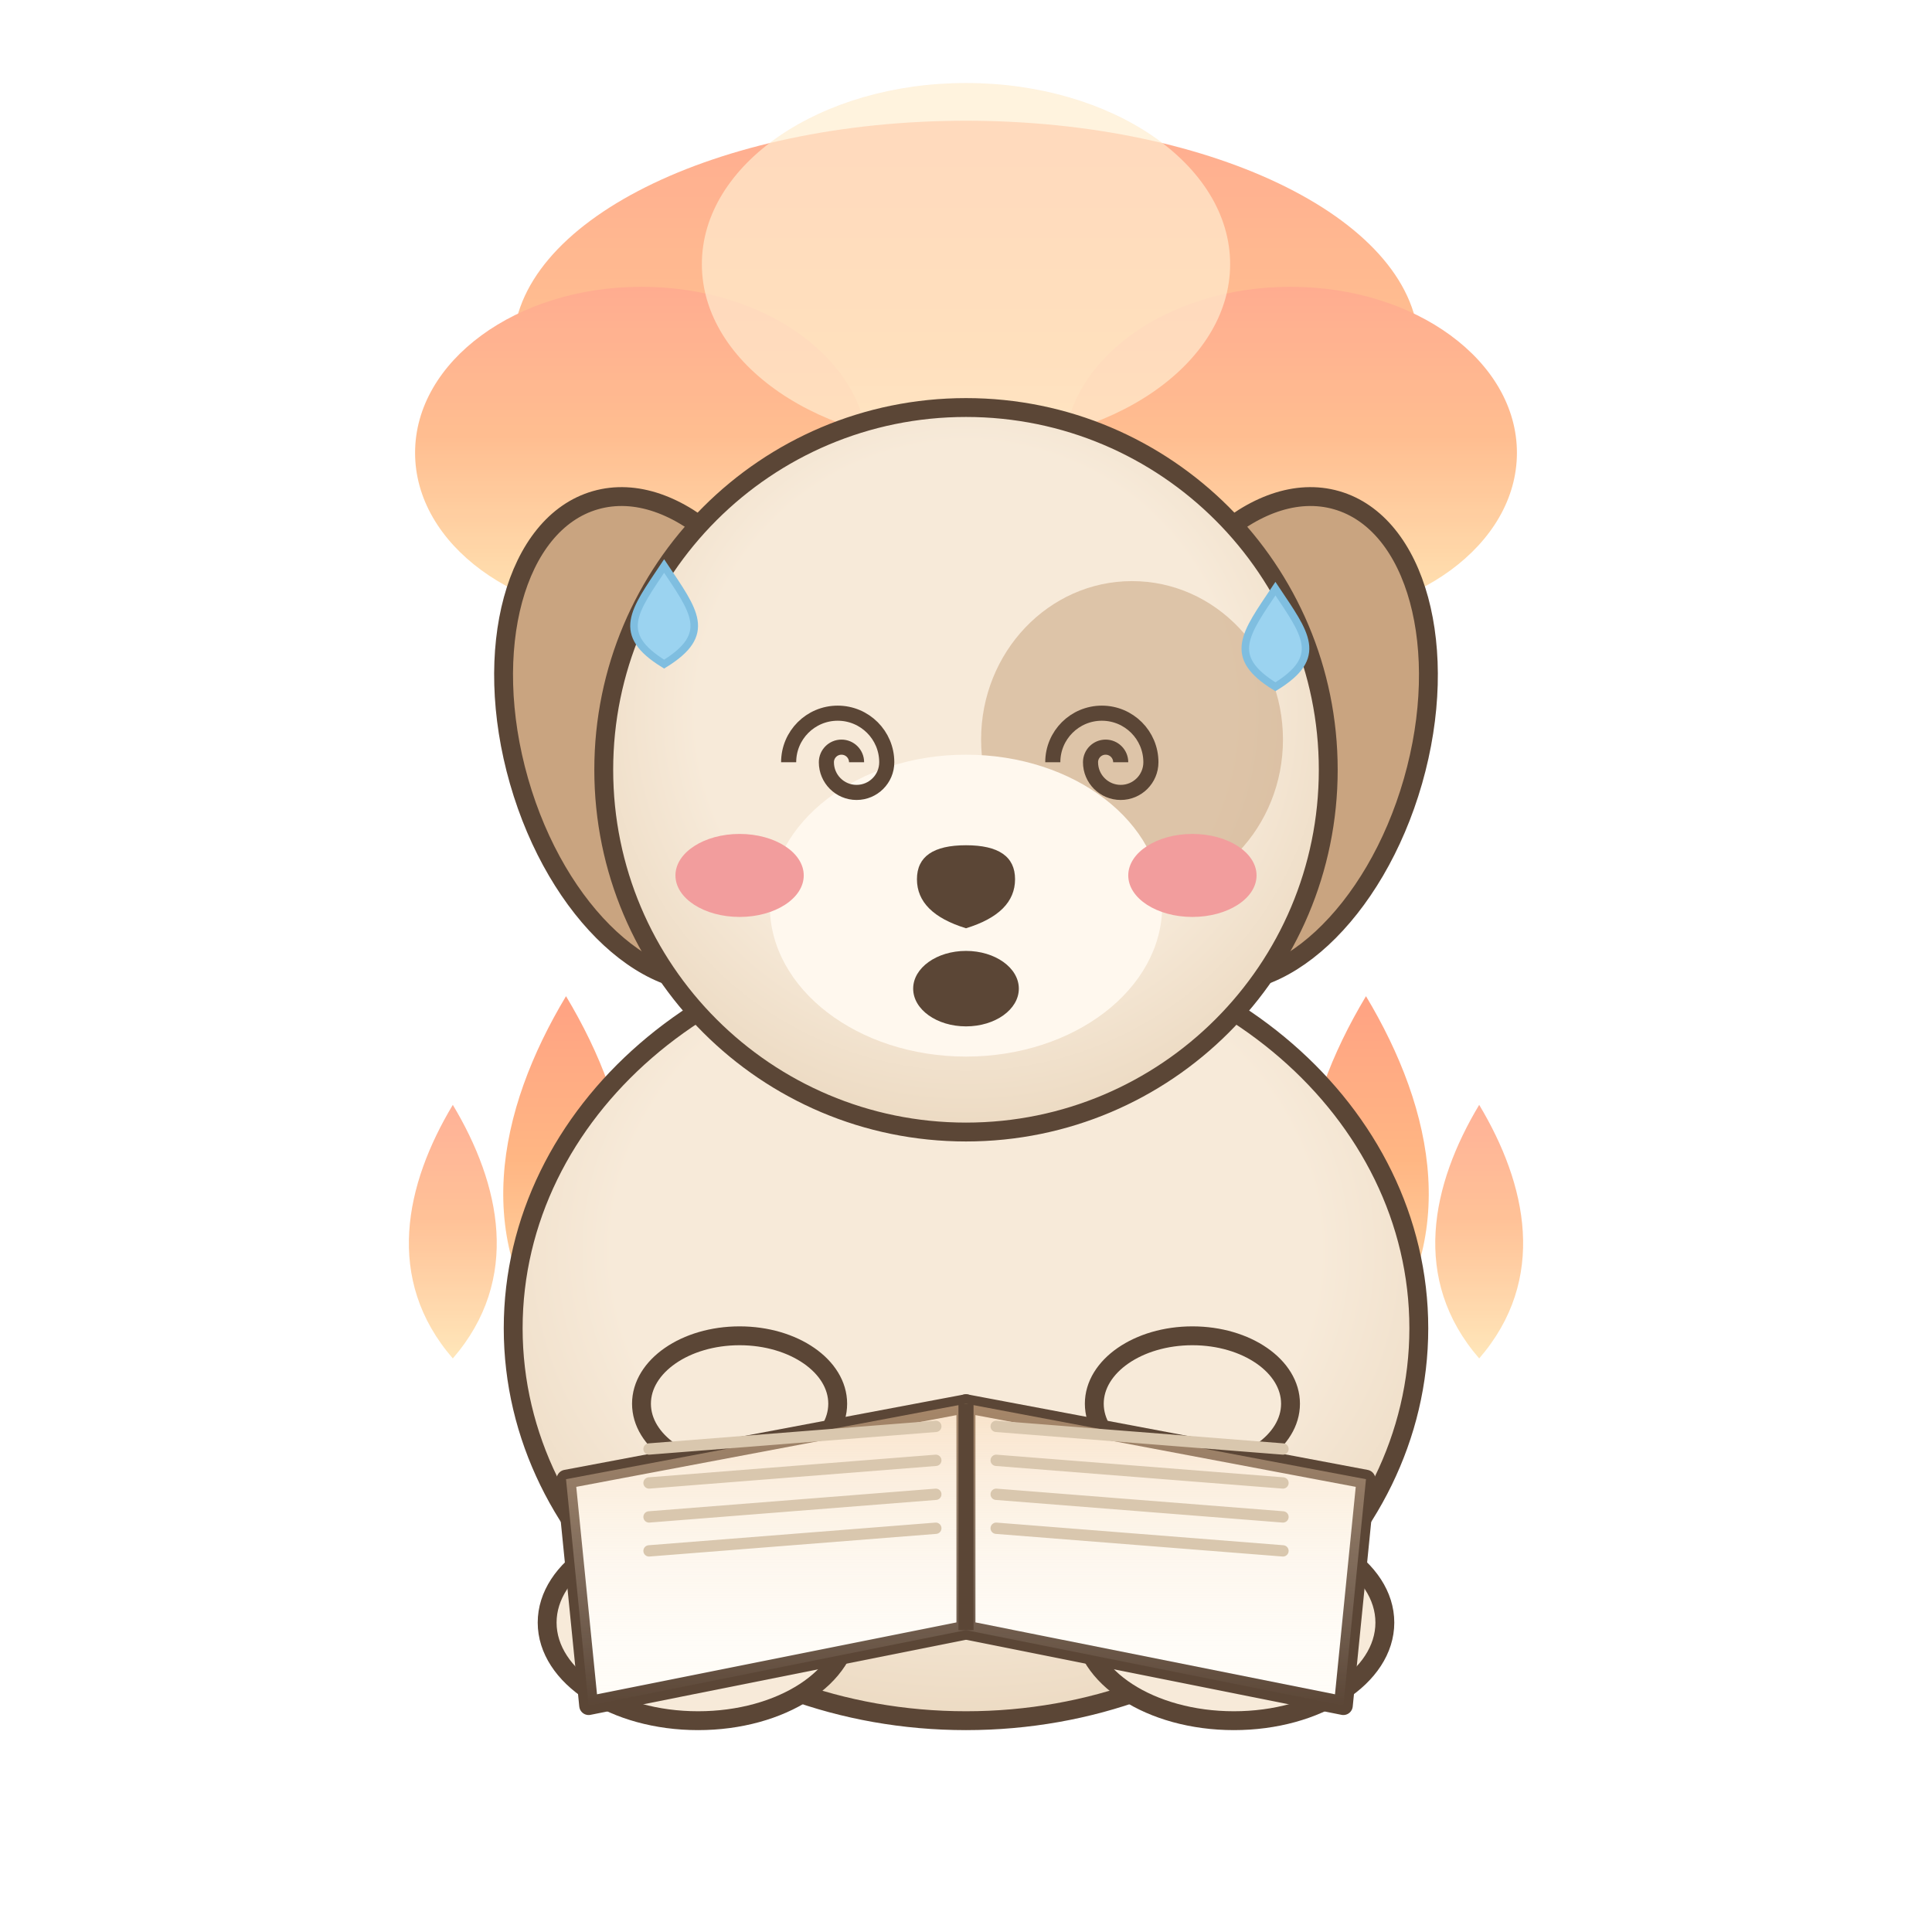
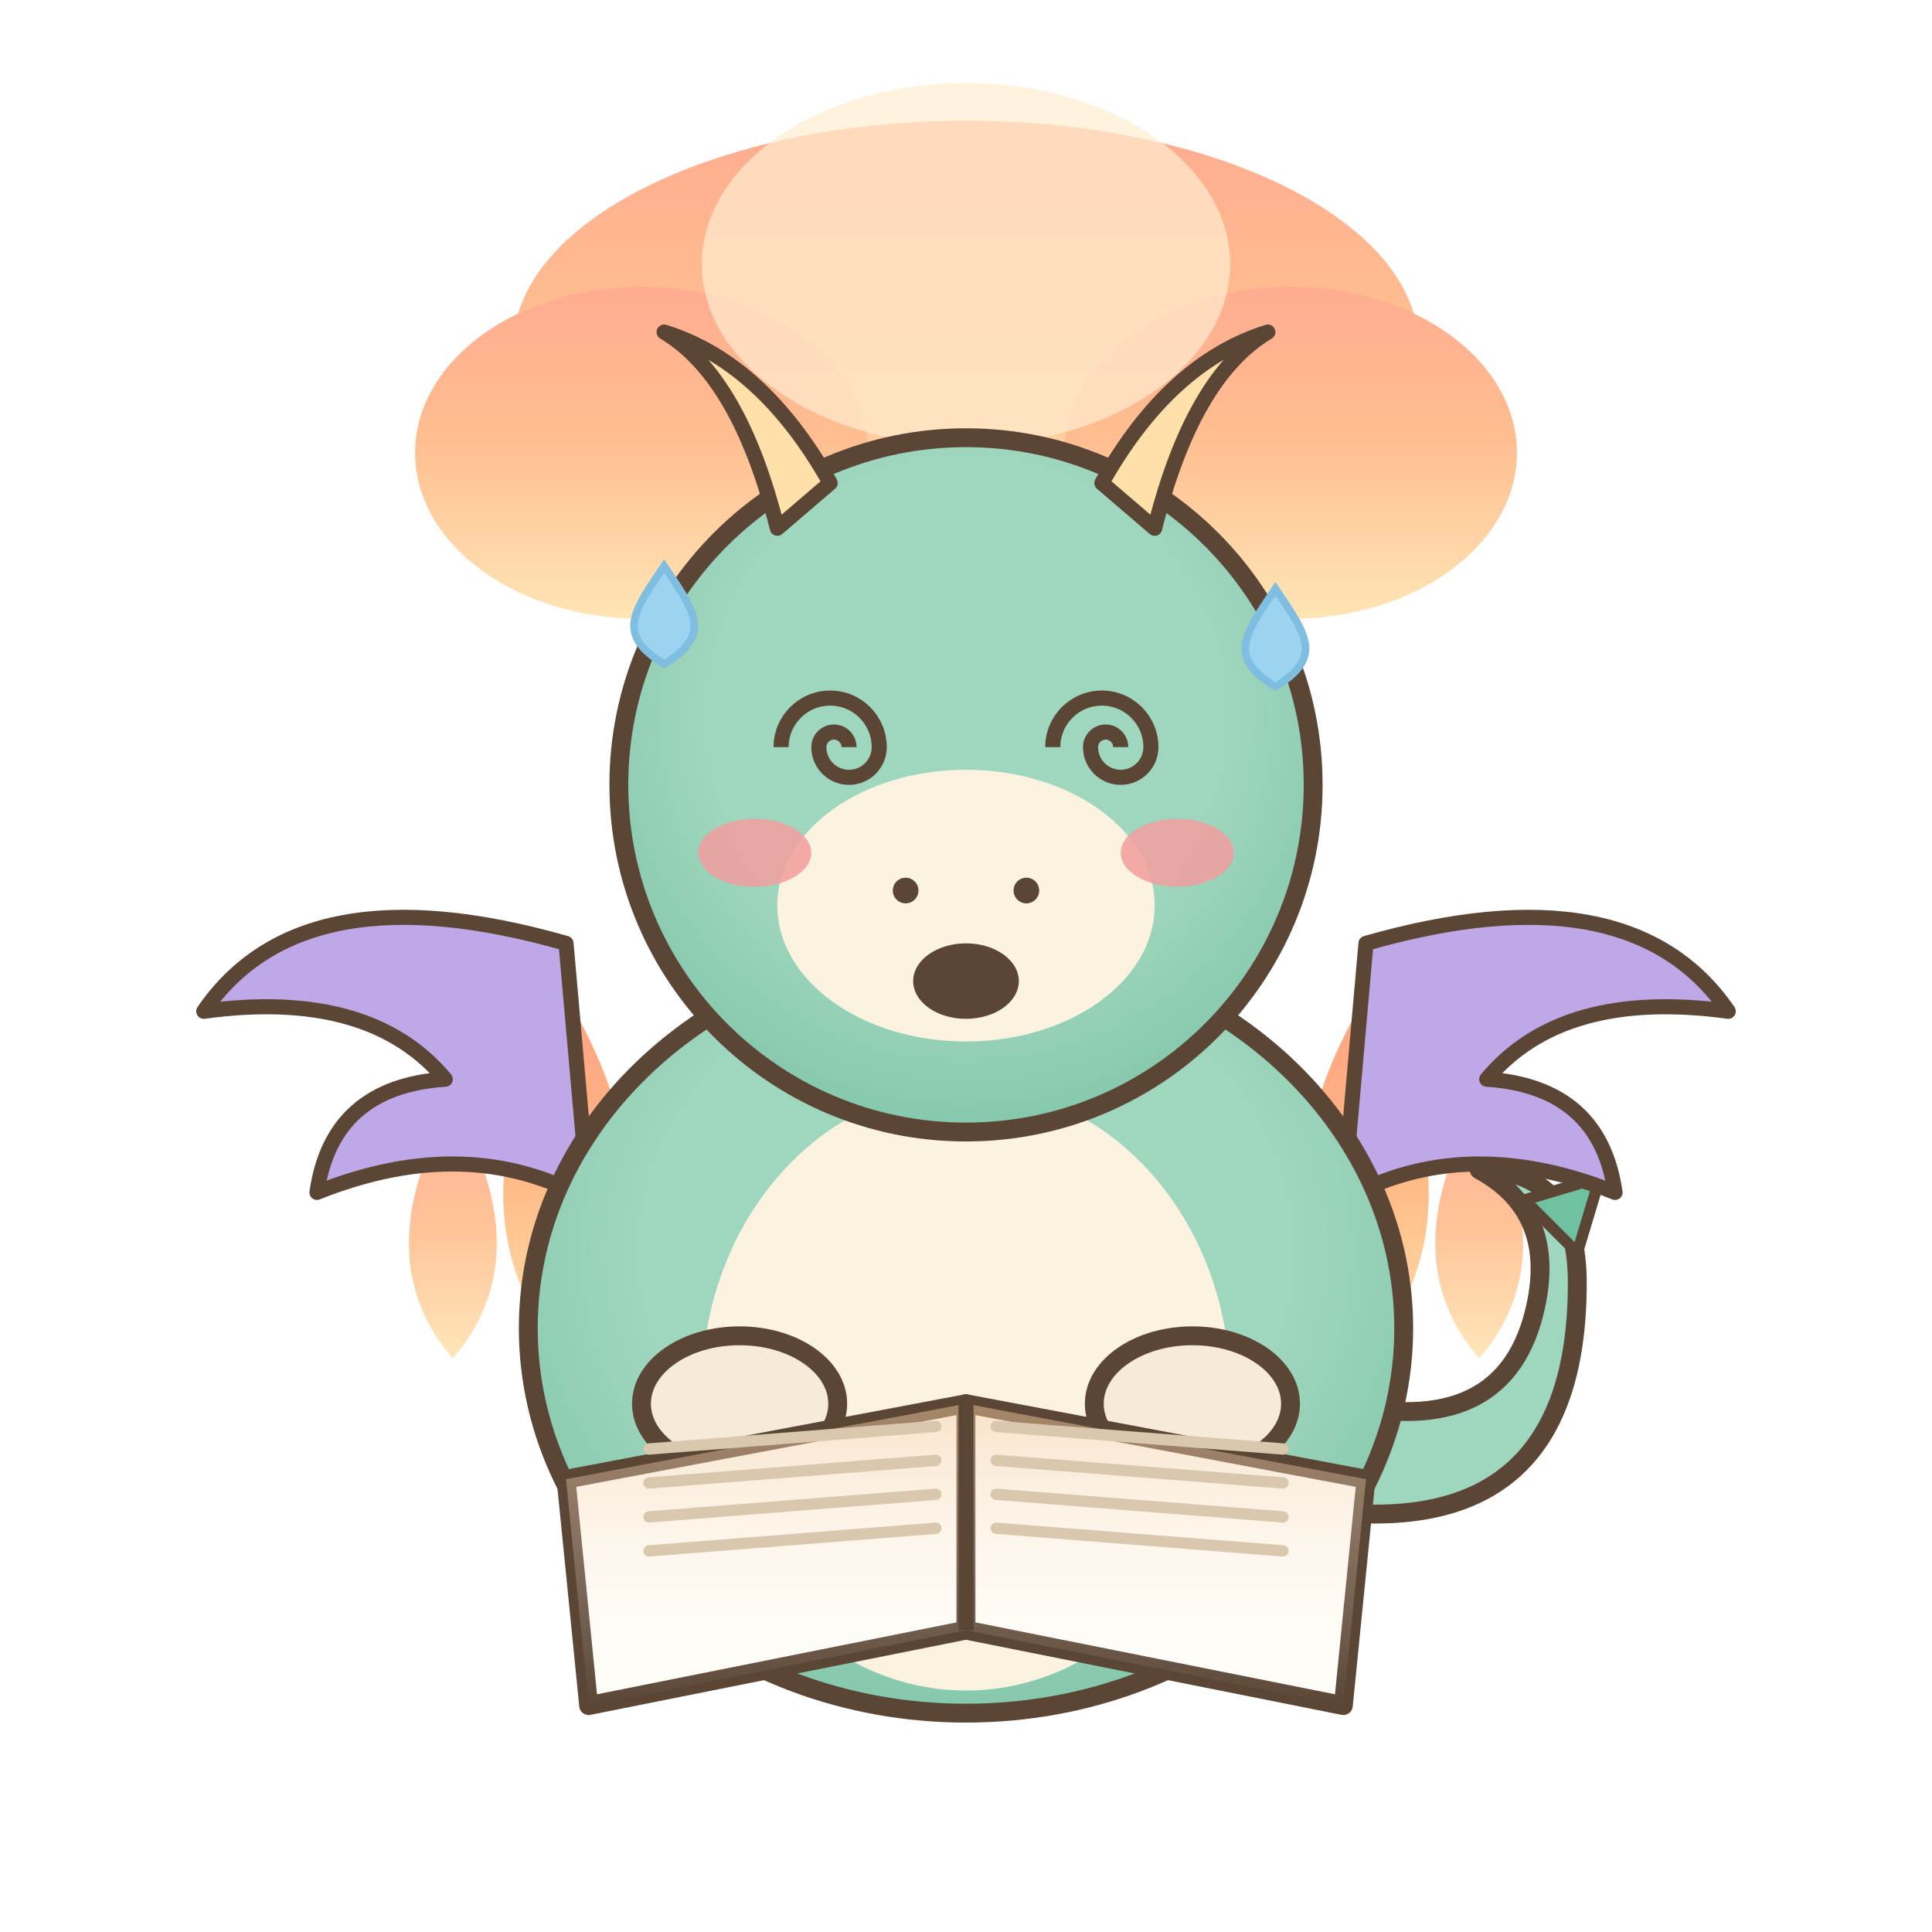
<svg xmlns="http://www.w3.org/2000/svg" viewBox="0 0 512 512" width="512" height="512">
  <defs>
-     <radialGradient id="head" cx="50%" cy="42%" r="62%">
-       <stop offset="60%" stop-color="#F7EAD9" />
-       <stop offset="100%" stop-color="#EAD7BE" />
-     </radialGradient>
-     <radialGradient id="body" cx="50%" cy="40%" r="65%">
-       <stop offset="60%" stop-color="#F7EAD9" />
-       <stop offset="100%" stop-color="#EAD7BE" />
+     <radialGradient id="db" cx="50%" cy="40%" r="62%">
+       <stop offset="60%" stop-color="#9FD6BE" />
+       <stop offset="100%" stop-color="#83C7AB" />
    </radialGradient>
    <linearGradient id="flame" x1="0" y1="1" x2="0" y2="0">
      <stop offset="0%" stop-color="#FFE0A8" />
      <stop offset="55%" stop-color="#FFB27D" />
      <stop offset="100%" stop-color="#FF9E7D" />
    </linearGradient>
    <linearGradient id="cover" x1="0" y1="0" x2="0" y2="1">
      <stop offset="0%" stop-color="#F2C79A" />
      <stop offset="100%" stop-color="#ffffff" stop-opacity="0.0" />
    </linearGradient>
    <filter id="soft" x="-30%" y="-30%" width="160%" height="160%">
      <feGaussianBlur stdDeviation="6" />
    </filter>
  </defs>
  <g>
    <g>
      <path transform="translate(150,360) scale(1.0)" opacity="0.95" fill="url(#flame)" d="M0,0 C-26,-30 -18,-66 0,-96 C18,-66 26,-30 0,0 Z" />
      <path transform="translate(362,360) scale(1.0)" opacity="0.95" fill="url(#flame)" d="M0,0 C-26,-30 -18,-66 0,-96 C18,-66 26,-30 0,0 Z" />
      <path transform="translate(120,360) scale(0.7)" opacity="0.8" fill="url(#flame)" d="M0,0 C-26,-30 -18,-66 0,-96 C18,-66 26,-30 0,0 Z" />
      <path transform="translate(392,360) scale(0.7)" opacity="0.8" fill="url(#flame)" d="M0,0 C-26,-30 -18,-66 0,-96 C18,-66 26,-30 0,0 Z" />
      <path transform="translate(256,360) scale(1.25)" opacity="0.55" fill="url(#flame)" d="M0,0 C-26,-30 -18,-66 0,-96 C18,-66 26,-30 0,0 Z" />
    </g>
    <g opacity="0.85">
      <ellipse cx="256" cy="92" rx="120" ry="60" fill="url(#flame)" />
      <ellipse cx="170" cy="120" rx="60" ry="44" fill="url(#flame)" />
      <ellipse cx="342" cy="120" rx="60" ry="44" fill="url(#flame)" />
      <ellipse cx="256" cy="70" rx="70" ry="48" fill="#FFE9C7" opacity="0.7" />
    </g>
  </g>
-   <ellipse cx="256" cy="352" rx="120" ry="104" fill="url(#body)" stroke="#5B4636" stroke-width="5" />
-   <ellipse cx="185" cy="430" rx="40" ry="26" fill="#F7EAD9" stroke="#5B4636" stroke-width="5" />
-   <ellipse cx="327" cy="430" rx="40" ry="26" fill="#F7EAD9" stroke="#5B4636" stroke-width="5" />
-   <ellipse cx="176" cy="196" rx="40" ry="66" fill="#C9A480" stroke="#5B4636" stroke-width="5" transform="rotate(-16 176 196)" />
-   <ellipse cx="336" cy="196" rx="40" ry="66" fill="#C9A480" stroke="#5B4636" stroke-width="5" transform="rotate(16 336 196)" />
-   <circle cx="256" cy="204" r="96" fill="url(#head)" stroke="#5B4636" stroke-width="5" />
-   <ellipse cx="300" cy="196" rx="40" ry="42" fill="#C9A480" opacity="0.55" />
-   <ellipse cx="256" cy="240" rx="52" ry="40" fill="#FFF8EE" />
-   <ellipse cx="196" cy="232" rx="17" ry="11" fill="#F29D9D" />
-   <ellipse cx="316" cy="232" rx="17" ry="11" fill="#F29D9D" />
-   <path d="M256,224 q-13,0 -13,9 q0,9 13,13 q13,-4 13,-13 q0,-9 -13,-9 Z" fill="#5B4636" />
-   <path d="M222,202 m-13,0 a13,13 0 1,1 26,0 a8,8 0 1,1 -16,0 a4,4 0 1,1 8,0" fill="none" stroke="#5B4636" stroke-width="4" />
-   <path d="M292,202 m-13,0 a13,13 0 1,1 26,0 a8,8 0 1,1 -16,0 a4,4 0 1,1 8,0" fill="none" stroke="#5B4636" stroke-width="4" />
-   <ellipse cx="256" cy="262" rx="14" ry="10" fill="#5B4636" />
+   <path d="M348,400 q70,10 70,-60 q0,-30 -26,-30 q22,12 14,40 q-10,34 -58,20 Z" fill="#9FD6BE" stroke="#5B4636" stroke-width="5" stroke-linejoin="round" />
+   <path d="M404,318 l20,-6 l-6,20 Z" fill="#6FC1A0" stroke="#5B4636" stroke-width="3" />
+   <path d="M150,250 q-70,-20 -96,18 q44,-6 64,18 q-30,2 -34,30 q40,-16 72,2 Z" fill="#BFA8E8" stroke="#5B4636" stroke-width="4" stroke-linejoin="round" />
+   <path d="M362,250 q70,-20 96,18 q-44,-6 -64,18 q30,2 34,30 q-40,-16 -72,2 Z" fill="#BFA8E8" stroke="#5B4636" stroke-width="4" stroke-linejoin="round" />
+   <ellipse cx="256" cy="352" rx="116" ry="102" fill="url(#db)" stroke="#5B4636" stroke-width="5" />
+   <ellipse cx="256" cy="368" rx="70" ry="80" fill="#FBF3E0" />
+   <g fill="#6FC1A0" stroke="#5B4636" stroke-width="3" stroke-linejoin="round">
+     <path d="M256,118 l-14,26 l28,0 Z" />
+     <path d="M256,150 l-16,28 l32,0 Z" />
+   </g>
+   <circle cx="256" cy="208" r="92" fill="url(#db)" stroke="#5B4636" stroke-width="5" />
+   <path d="M206,140 q-10,-40 -30,-52 q26,8 44,40 Z" fill="#FFE0A8" stroke="#5B4636" stroke-width="4" stroke-linejoin="round" />
+   <path d="M306,140 q10,-40 30,-52 q-26,8 -44,40 Z" fill="#FFE0A8" stroke="#5B4636" stroke-width="4" stroke-linejoin="round" />
+   <ellipse cx="256" cy="240" rx="50" ry="36" fill="#FBF3E0" />
+   <circle cx="240" cy="236" r="3.4" fill="#5B4636" />
+   <circle cx="272" cy="236" r="3.4" fill="#5B4636" />
+   <ellipse cx="200" cy="226" rx="15" ry="9" fill="#F29D9D" opacity="0.85" />
+   <ellipse cx="312" cy="226" rx="15" ry="9" fill="#F29D9D" opacity="0.85" />
+   <path d="M220,198 m-13,0 a13,13 0 1,1 26,0 a8,8 0 1,1 -16,0 a4,4 0 1,1 8,0" fill="none" stroke="#5B4636" stroke-width="4" />
+   <path d="M292,198 m-13,0 a13,13 0 1,1 26,0 a8,8 0 1,1 -16,0 a4,4 0 1,1 8,0" fill="none" stroke="#5B4636" stroke-width="4" />
+   <ellipse cx="256" cy="260" rx="14" ry="10" fill="#5B4636" />
  <ellipse cx="196" cy="372" rx="26" ry="18" fill="#F7EAD9" stroke="#5B4636" stroke-width="5" />
  <ellipse cx="316" cy="372" rx="26" ry="18" fill="#F7EAD9" stroke="#5B4636" stroke-width="5" />
  <path d="M150,392 L256,372 L256,432 L156,452 Z" fill="#FFFDF8" stroke="#5B4636" stroke-width="5" stroke-linejoin="round" />
  <path d="M362,392 L256,372 L256,432 L356,452 Z" fill="#FFFDF8" stroke="#5B4636" stroke-width="5" stroke-linejoin="round" />
  <path d="M150,392 L256,372 L256,432 L156,452 Z M362,392 L256,372 L256,432 L356,452 Z" fill="url(#cover)" opacity="0.5" />
  <line x1="172" y1="384" x2="248" y2="378" stroke="#D9C7AE" stroke-width="3" stroke-linecap="round" />
  <line x1="264" y1="378" x2="340" y2="384" stroke="#D9C7AE" stroke-width="3" stroke-linecap="round" />
  <line x1="172" y1="393" x2="248" y2="387" stroke="#D9C7AE" stroke-width="3" stroke-linecap="round" />
  <line x1="264" y1="387" x2="340" y2="393" stroke="#D9C7AE" stroke-width="3" stroke-linecap="round" />
  <line x1="172" y1="402" x2="248" y2="396" stroke="#D9C7AE" stroke-width="3" stroke-linecap="round" />
  <line x1="264" y1="396" x2="340" y2="402" stroke="#D9C7AE" stroke-width="3" stroke-linecap="round" />
  <line x1="172" y1="411" x2="248" y2="405" stroke="#D9C7AE" stroke-width="3" stroke-linecap="round" />
  <line x1="264" y1="405" x2="340" y2="411" stroke="#D9C7AE" stroke-width="3" stroke-linecap="round" />
  <line x1="256" y1="372" x2="256" y2="432" stroke="#5B4636" stroke-width="4" />
  <g>
    <path transform="translate(338,156)" fill="#9BD3F0" stroke="#7FBEE0" stroke-width="2" d="M0,0 C8,12 13,18 0,26 C-13,18 -8,12 0,0 Z" />
    <path transform="translate(176,150)" fill="#9BD3F0" stroke="#7FBEE0" stroke-width="2" d="M0,0 C8,12 13,18 0,26 C-13,18 -8,12 0,0 Z" />
  </g>
</svg>
